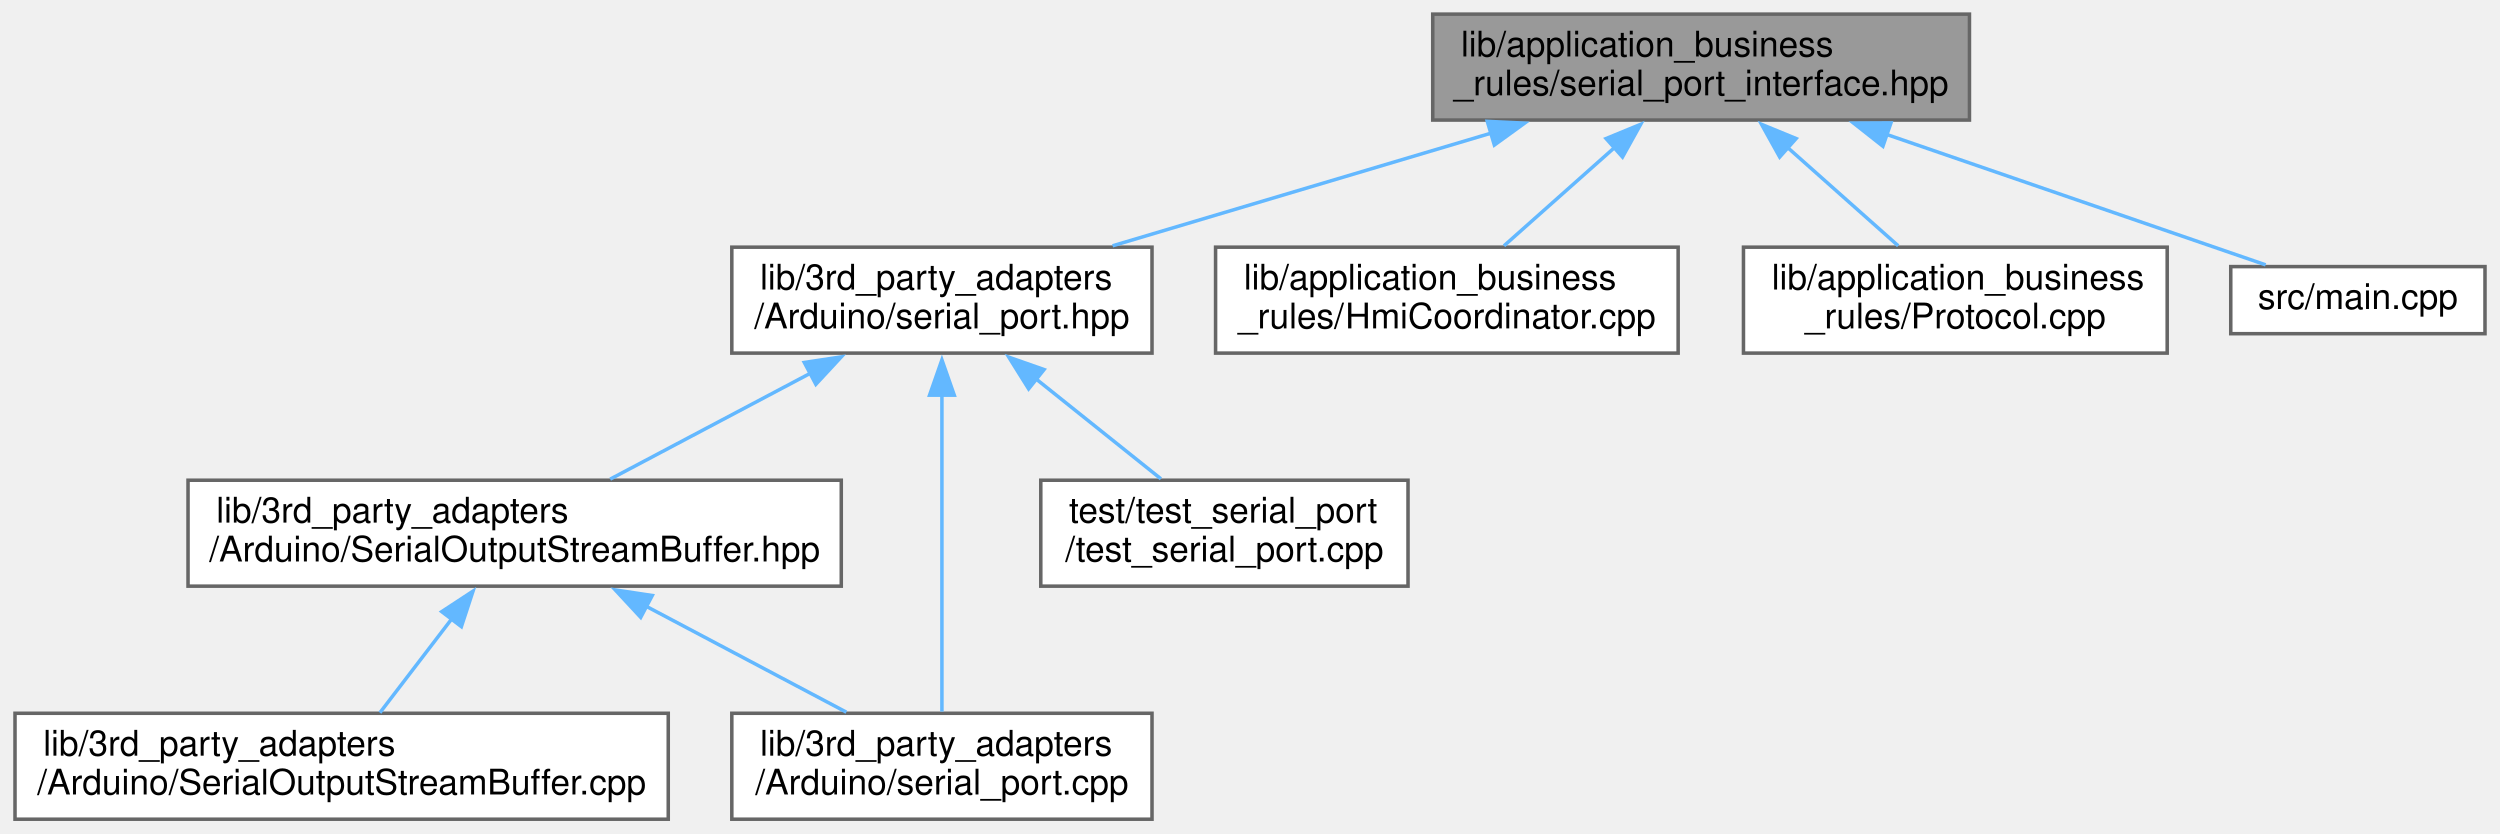
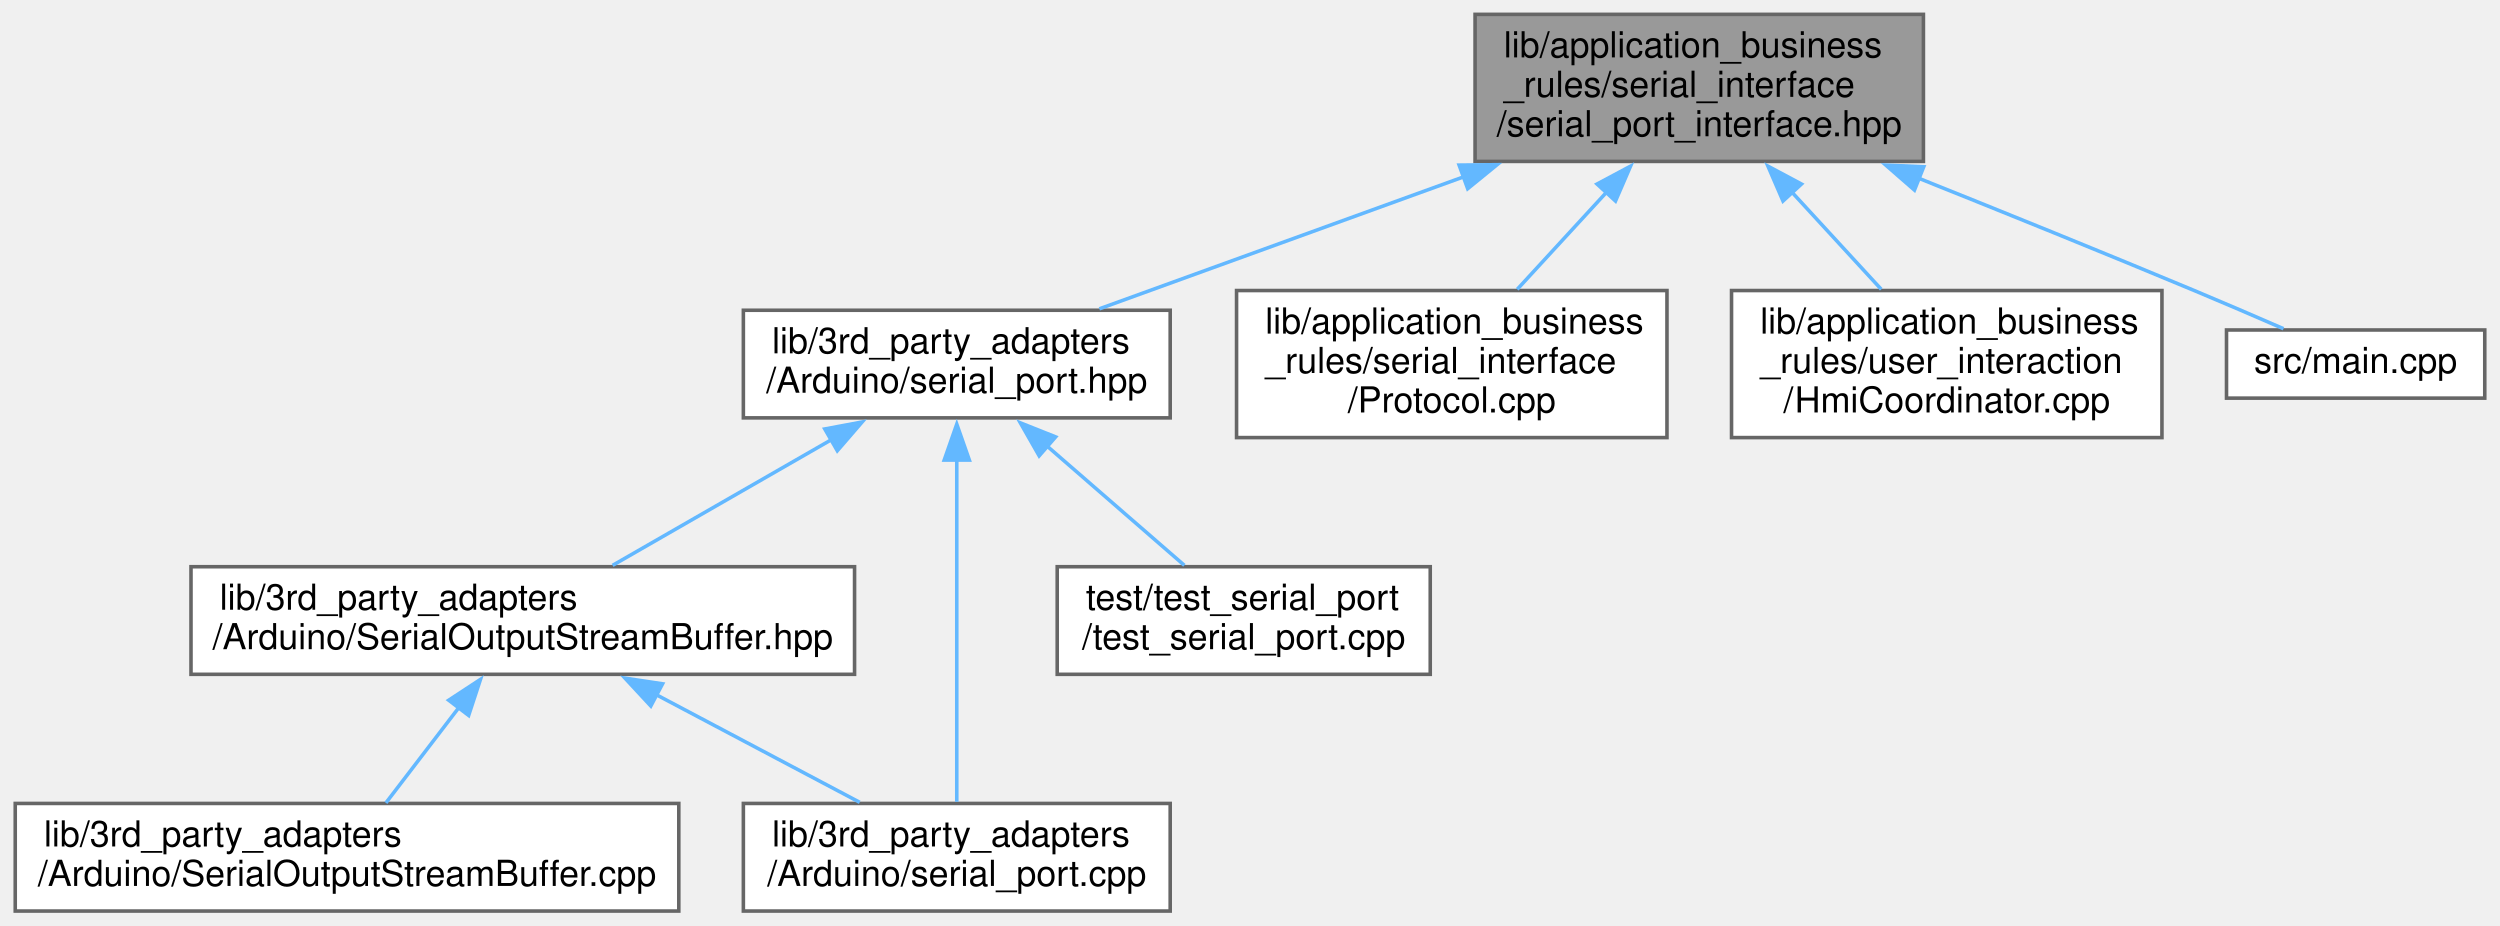
- <svg xmlns="http://www.w3.org/2000/svg" xmlns:xlink="http://www.w3.org/1999/xlink" width="708pt" height="236pt" viewBox="0.00 0.00 707.50 236.00">
-   <g id="graph0" class="graph" transform="scale(1 1) rotate(0) translate(4 232)">
+ <svg xmlns="http://www.w3.org/2000/svg" xmlns:xlink="http://www.w3.org/1999/xlink" width="697pt" height="258pt" viewBox="0.00 0.00 696.50 258.00">
+   <g id="graph0" class="graph" transform="scale(1 1) rotate(0) translate(4 254)">
    <g id="node1" class="node">
      <g id="a_node1">
        <a xlink:title=" ">
-           <polygon fill="#999999" stroke="#666666" points="553.5,-228 401.5,-228 401.5,-198 553.5,-198 553.5,-228" />
-           <text text-anchor="start" x="409.5" y="-216" font-family="Helvetica,sans-Serif" font-size="10.00">lib/application_business</text>
-           <text text-anchor="middle" x="477.5" y="-205" font-family="Helvetica,sans-Serif" font-size="10.00">_rules/serial_port_interface.hpp</text>
+           <polygon fill="#999999" stroke="#666666" points="532,-250 407,-250 407,-209 532,-209 532,-250" />
+           <text text-anchor="start" x="415" y="-238" font-family="Helvetica,sans-Serif" font-size="10.00">lib/application_business</text>
+           <text text-anchor="start" x="415" y="-227" font-family="Helvetica,sans-Serif" font-size="10.00">_rules/serial_interface</text>
+           <text text-anchor="middle" x="469.5" y="-216" font-family="Helvetica,sans-Serif" font-size="10.00">/serial_port_interface.hpp</text>
        </a>
      </g>
    </g>
    <g id="node2" class="node">
      <g id="a_node2">
        <a xlink:href="serial__port_8hpp.xhtml" target="_top" xlink:title="This is a Proxy header.">
-           <polygon fill="white" stroke="#666666" points="322,-162 203,-162 203,-132 322,-132 322,-162" />
-           <text text-anchor="start" x="211" y="-150" font-family="Helvetica,sans-Serif" font-size="10.00">lib/3rd_party_adapters</text>
-           <text text-anchor="middle" x="262.5" y="-139" font-family="Helvetica,sans-Serif" font-size="10.00">/Arduino/serial_port.hpp</text>
+           <polygon fill="white" stroke="#666666" points="322,-167.5 203,-167.5 203,-137.5 322,-137.5 322,-167.5" />
+           <text text-anchor="start" x="211" y="-155.5" font-family="Helvetica,sans-Serif" font-size="10.00">lib/3rd_party_adapters</text>
+           <text text-anchor="middle" x="262.5" y="-144.5" font-family="Helvetica,sans-Serif" font-size="10.00">/Arduino/serial_port.hpp</text>
        </a>
      </g>
    </g>
    <g id="edge1" class="edge">
-       <path fill="none" stroke="#63b8ff" d="M418.31,-194.38C384.51,-184.32 342.66,-171.86 310.84,-162.39" />
-       <polygon fill="#63b8ff" stroke="#63b8ff" points="416.95,-197.63 427.53,-197.13 418.95,-190.92 416.95,-197.63" />
+       <path fill="none" stroke="#63b8ff" d="M403.96,-204.75C370.55,-192.65 331.02,-178.33 302.25,-167.9" />
+       <polygon fill="#63b8ff" stroke="#63b8ff" points="402.55,-207.97 413.15,-208.08 404.94,-201.39 402.55,-207.97" />
    </g>
    <g id="node7" class="node">
      <g id="a_node7">
-         <a xlink:href="HmiCoordinator_8cpp.xhtml" target="_top" xlink:title=" ">
-           <polygon fill="white" stroke="#666666" points="471,-162 340,-162 340,-132 471,-132 471,-162" />
-           <text text-anchor="start" x="348" y="-150" font-family="Helvetica,sans-Serif" font-size="10.00">lib/application_business</text>
-           <text text-anchor="middle" x="405.5" y="-139" font-family="Helvetica,sans-Serif" font-size="10.00">_rules/HmiCoordinator.cpp</text>
+         <a xlink:href="Protocol_8cpp.xhtml" target="_top" xlink:title=" ">
+           <polygon fill="white" stroke="#666666" points="460.5,-173 340.5,-173 340.5,-132 460.5,-132 460.5,-173" />
+           <text text-anchor="start" x="348.5" y="-161" font-family="Helvetica,sans-Serif" font-size="10.00">lib/application_business</text>
+           <text text-anchor="start" x="348.5" y="-150" font-family="Helvetica,sans-Serif" font-size="10.00">_rules/serial_interface</text>
+           <text text-anchor="middle" x="400.5" y="-139" font-family="Helvetica,sans-Serif" font-size="10.00">/Protocol.cpp</text>
        </a>
      </g>
    </g>
    <g id="edge7" class="edge">
-       <path fill="none" stroke="#63b8ff" d="M453.22,-190.42C442.83,-181.18 430.98,-170.65 421.68,-162.39" />
-       <polygon fill="#63b8ff" stroke="#63b8ff" points="450.59,-192.76 460.39,-196.79 455.24,-187.53 450.59,-192.76" />
+       <path fill="none" stroke="#63b8ff" d="M443.7,-200.46C435.4,-191.44 426.39,-181.64 418.75,-173.33" />
+       <polygon fill="#63b8ff" stroke="#63b8ff" points="441,-202.69 450.35,-207.68 446.15,-197.95 441,-202.69" />
    </g>
    <g id="node8" class="node">
      <g id="a_node8">
-         <a xlink:href="Protocol_8cpp.xhtml" target="_top" xlink:title=" ">
-           <polygon fill="white" stroke="#666666" points="609.5,-162 489.5,-162 489.5,-132 609.5,-132 609.5,-162" />
-           <text text-anchor="start" x="497.5" y="-150" font-family="Helvetica,sans-Serif" font-size="10.00">lib/application_business</text>
-           <text text-anchor="middle" x="549.5" y="-139" font-family="Helvetica,sans-Serif" font-size="10.00">_rules/Protocol.cpp</text>
+         <a xlink:href="HmiCoordinator_8cpp.xhtml" target="_top" xlink:title=" ">
+           <polygon fill="white" stroke="#666666" points="598.5,-173 478.5,-173 478.5,-132 598.5,-132 598.5,-173" />
+           <text text-anchor="start" x="486.5" y="-161" font-family="Helvetica,sans-Serif" font-size="10.00">lib/application_business</text>
+           <text text-anchor="start" x="486.5" y="-150" font-family="Helvetica,sans-Serif" font-size="10.00">_rules/user_interaction</text>
+           <text text-anchor="middle" x="538.5" y="-139" font-family="Helvetica,sans-Serif" font-size="10.00">/HmiCoordinator.cpp</text>
        </a>
      </g>
    </g>
    <g id="edge8" class="edge">
-       <path fill="none" stroke="#63b8ff" d="M501.78,-190.42C512.17,-181.18 524.02,-170.65 533.32,-162.39" />
-       <polygon fill="#63b8ff" stroke="#63b8ff" points="499.76,-187.53 494.61,-196.79 504.41,-192.76 499.76,-187.53" />
+       <path fill="none" stroke="#63b8ff" d="M495.3,-200.46C503.6,-191.44 512.61,-181.64 520.25,-173.33" />
+       <polygon fill="#63b8ff" stroke="#63b8ff" points="492.85,-197.95 488.65,-207.68 498,-202.69 492.85,-197.95" />
    </g>
    <g id="node9" class="node">
      <g id="a_node9">
        <a xlink:href="main_8cpp.xhtml" target="_top" xlink:title=" ">
-           <polygon fill="white" stroke="#666666" points="699.5,-156.5 627.5,-156.5 627.5,-137.5 699.5,-137.5 699.5,-156.5" />
-           <text text-anchor="middle" x="663.5" y="-144.5" font-family="Helvetica,sans-Serif" font-size="10.00">src/main.cpp</text>
+           <polygon fill="white" stroke="#666666" points="688.5,-162 616.5,-162 616.5,-143 688.5,-143 688.5,-162" />
+           <text text-anchor="middle" x="652.5" y="-150" font-family="Helvetica,sans-Serif" font-size="10.00">src/main.cpp</text>
        </a>
      </g>
    </g>
    <g id="edge9" class="edge">
-       <path fill="none" stroke="#63b8ff" d="M529.79,-194.01C564.88,-181.93 609.59,-166.55 637.38,-156.99" />
-       <polygon fill="#63b8ff" stroke="#63b8ff" points="528.99,-190.58 520.67,-197.14 531.27,-197.2 528.99,-190.58" />
+       <path fill="none" stroke="#63b8ff" d="M530.51,-204.37C554.56,-194.75 582.38,-183.49 607.5,-173 615.67,-169.59 624.63,-165.73 632.39,-162.35" />
+       <polygon fill="#63b8ff" stroke="#63b8ff" points="529.5,-201 521.51,-207.96 532.09,-207.5 529.5,-201" />
    </g>
    <g id="node3" class="node">
      <g id="a_node3">
        <a xlink:href="SerialOutputStreamBuffer_8hpp.xhtml" target="_top" xlink:title=" ">
          <polygon fill="white" stroke="#666666" points="234,-96 49,-96 49,-66 234,-66 234,-96" />
          <text text-anchor="start" x="57" y="-84" font-family="Helvetica,sans-Serif" font-size="10.00">lib/3rd_party_adapters</text>
          <text text-anchor="middle" x="141.5" y="-73" font-family="Helvetica,sans-Serif" font-size="10.00">/Arduino/SerialOutputStreamBuffer.hpp</text>
        </a>
      </g>
    </g>
    <g id="edge2" class="edge">
-       <path fill="none" stroke="#63b8ff" d="M225.29,-126.32C206.97,-116.63 185.28,-105.16 168.56,-96.31" />
-       <polygon fill="#63b8ff" stroke="#63b8ff" points="223.53,-129.35 234.01,-130.93 226.8,-123.16 223.53,-129.35" />
+       <path fill="none" stroke="#63b8ff" d="M227.67,-131.49C208.13,-120.27 184.22,-106.54 166.54,-96.38" />
+       <polygon fill="#63b8ff" stroke="#63b8ff" points="225.7,-134.4 236.12,-136.35 229.19,-128.33 225.7,-134.4" />
    </g>
    <g id="node5" class="node">
      <g id="a_node5">
        <a xlink:href="serial__port_8cpp.xhtml" target="_top" xlink:title=" ">
          <polygon fill="white" stroke="#666666" points="322,-30 203,-30 203,0 322,0 322,-30" />
          <text text-anchor="start" x="211" y="-18" font-family="Helvetica,sans-Serif" font-size="10.00">lib/3rd_party_adapters</text>
          <text text-anchor="middle" x="262.5" y="-7" font-family="Helvetica,sans-Serif" font-size="10.00">/Arduino/serial_port.cpp</text>
        </a>
      </g>
    </g>
    <g id="edge5" class="edge">
-       <path fill="none" stroke="#63b8ff" d="M262.5,-120.38C262.5,-93.49 262.5,-52.18 262.5,-30.47" />
-       <polygon fill="#63b8ff" stroke="#63b8ff" points="259,-120.08 262.5,-130.08 266,-120.08 259,-120.08" />
+       <path fill="none" stroke="#63b8ff" d="M262.5,-125.91C262.5,-97.67 262.5,-53.21 262.5,-30.46" />
+       <polygon fill="#63b8ff" stroke="#63b8ff" points="259,-125.74 262.5,-135.74 266,-125.74 259,-125.74" />
    </g>
    <g id="node6" class="node">
      <g id="a_node6">
        <a xlink:href="test__serial__port_8cpp.xhtml" target="_top" xlink:title=" ">
          <polygon fill="white" stroke="#666666" points="394.5,-96 290.5,-96 290.5,-66 394.5,-66 394.5,-96" />
          <text text-anchor="start" x="298.5" y="-84" font-family="Helvetica,sans-Serif" font-size="10.00">test/test_serial_port</text>
          <text text-anchor="middle" x="342.5" y="-73" font-family="Helvetica,sans-Serif" font-size="10.00">/test_serial_port.cpp</text>
        </a>
      </g>
    </g>
    <g id="edge6" class="edge">
-       <path fill="none" stroke="#63b8ff" d="M289.13,-124.7C300.76,-115.4 314.09,-104.73 324.52,-96.39" />
-       <polygon fill="#63b8ff" stroke="#63b8ff" points="287.06,-121.87 281.44,-130.85 291.43,-127.34 287.06,-121.87" />
+       <path fill="none" stroke="#63b8ff" d="M287.69,-129.62C300.17,-118.77 314.9,-105.98 325.95,-96.38" />
+       <polygon fill="#63b8ff" stroke="#63b8ff" points="285.47,-126.91 280.22,-136.11 290.06,-132.19 285.47,-126.91" />
    </g>
    <g id="node4" class="node">
      <g id="a_node4">
        <a xlink:href="SerialOutputStreamBuffer_8cpp.xhtml" target="_top" xlink:title=" ">
          <polygon fill="white" stroke="#666666" points="185,-30 0,-30 0,0 185,0 185,-30" />
          <text text-anchor="start" x="8" y="-18" font-family="Helvetica,sans-Serif" font-size="10.00">lib/3rd_party_adapters</text>
          <text text-anchor="middle" x="92.5" y="-7" font-family="Helvetica,sans-Serif" font-size="10.00">/Arduino/SerialOutputStreamBuffer.cpp</text>
        </a>
      </g>
    </g>
    <g id="edge3" class="edge">
      <path fill="none" stroke="#63b8ff" d="M123.64,-56.68C116.84,-47.79 109.3,-37.95 103.34,-30.16" />
      <polygon fill="#63b8ff" stroke="#63b8ff" points="120.85,-58.78 129.71,-64.59 126.41,-54.53 120.85,-58.78" />
    </g>
    <g id="edge4" class="edge">
      <path fill="none" stroke="#63b8ff" d="M178.71,-60.32C197.03,-50.63 218.72,-39.16 235.44,-30.31" />
      <polygon fill="#63b8ff" stroke="#63b8ff" points="177.2,-57.16 169.99,-64.93 180.47,-63.35 177.2,-57.16" />
    </g>
  </g>
</svg>
